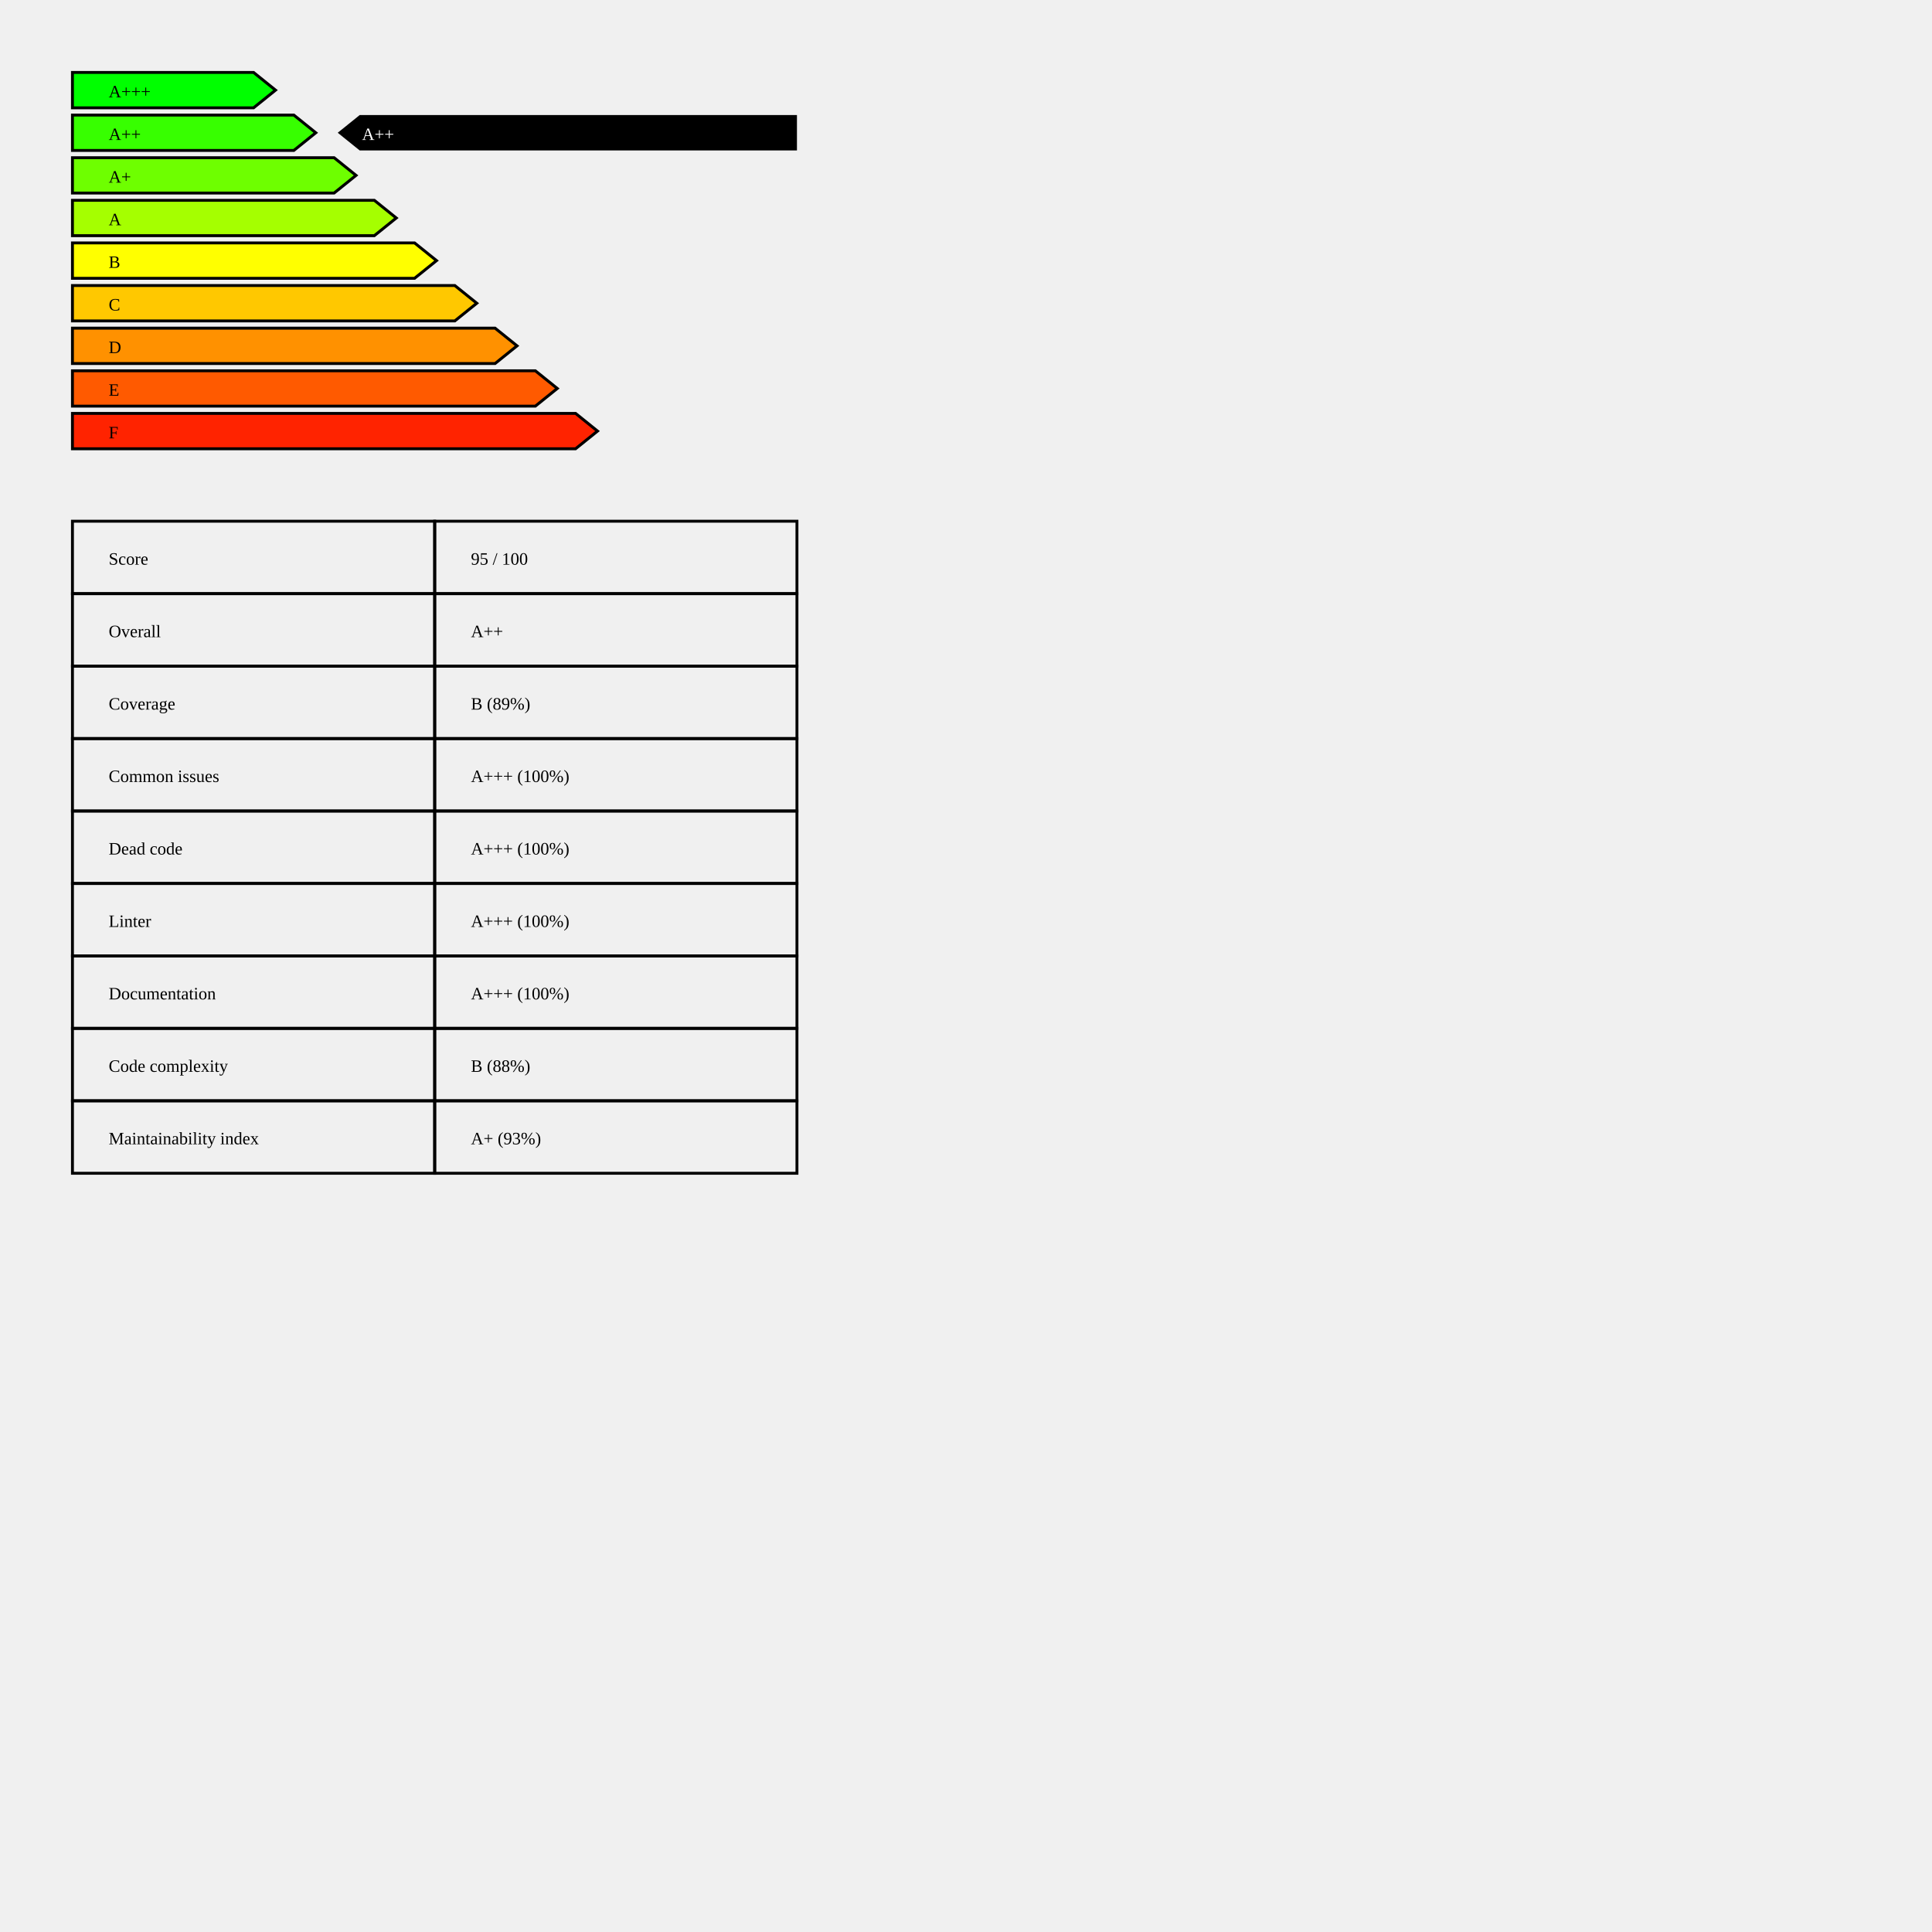
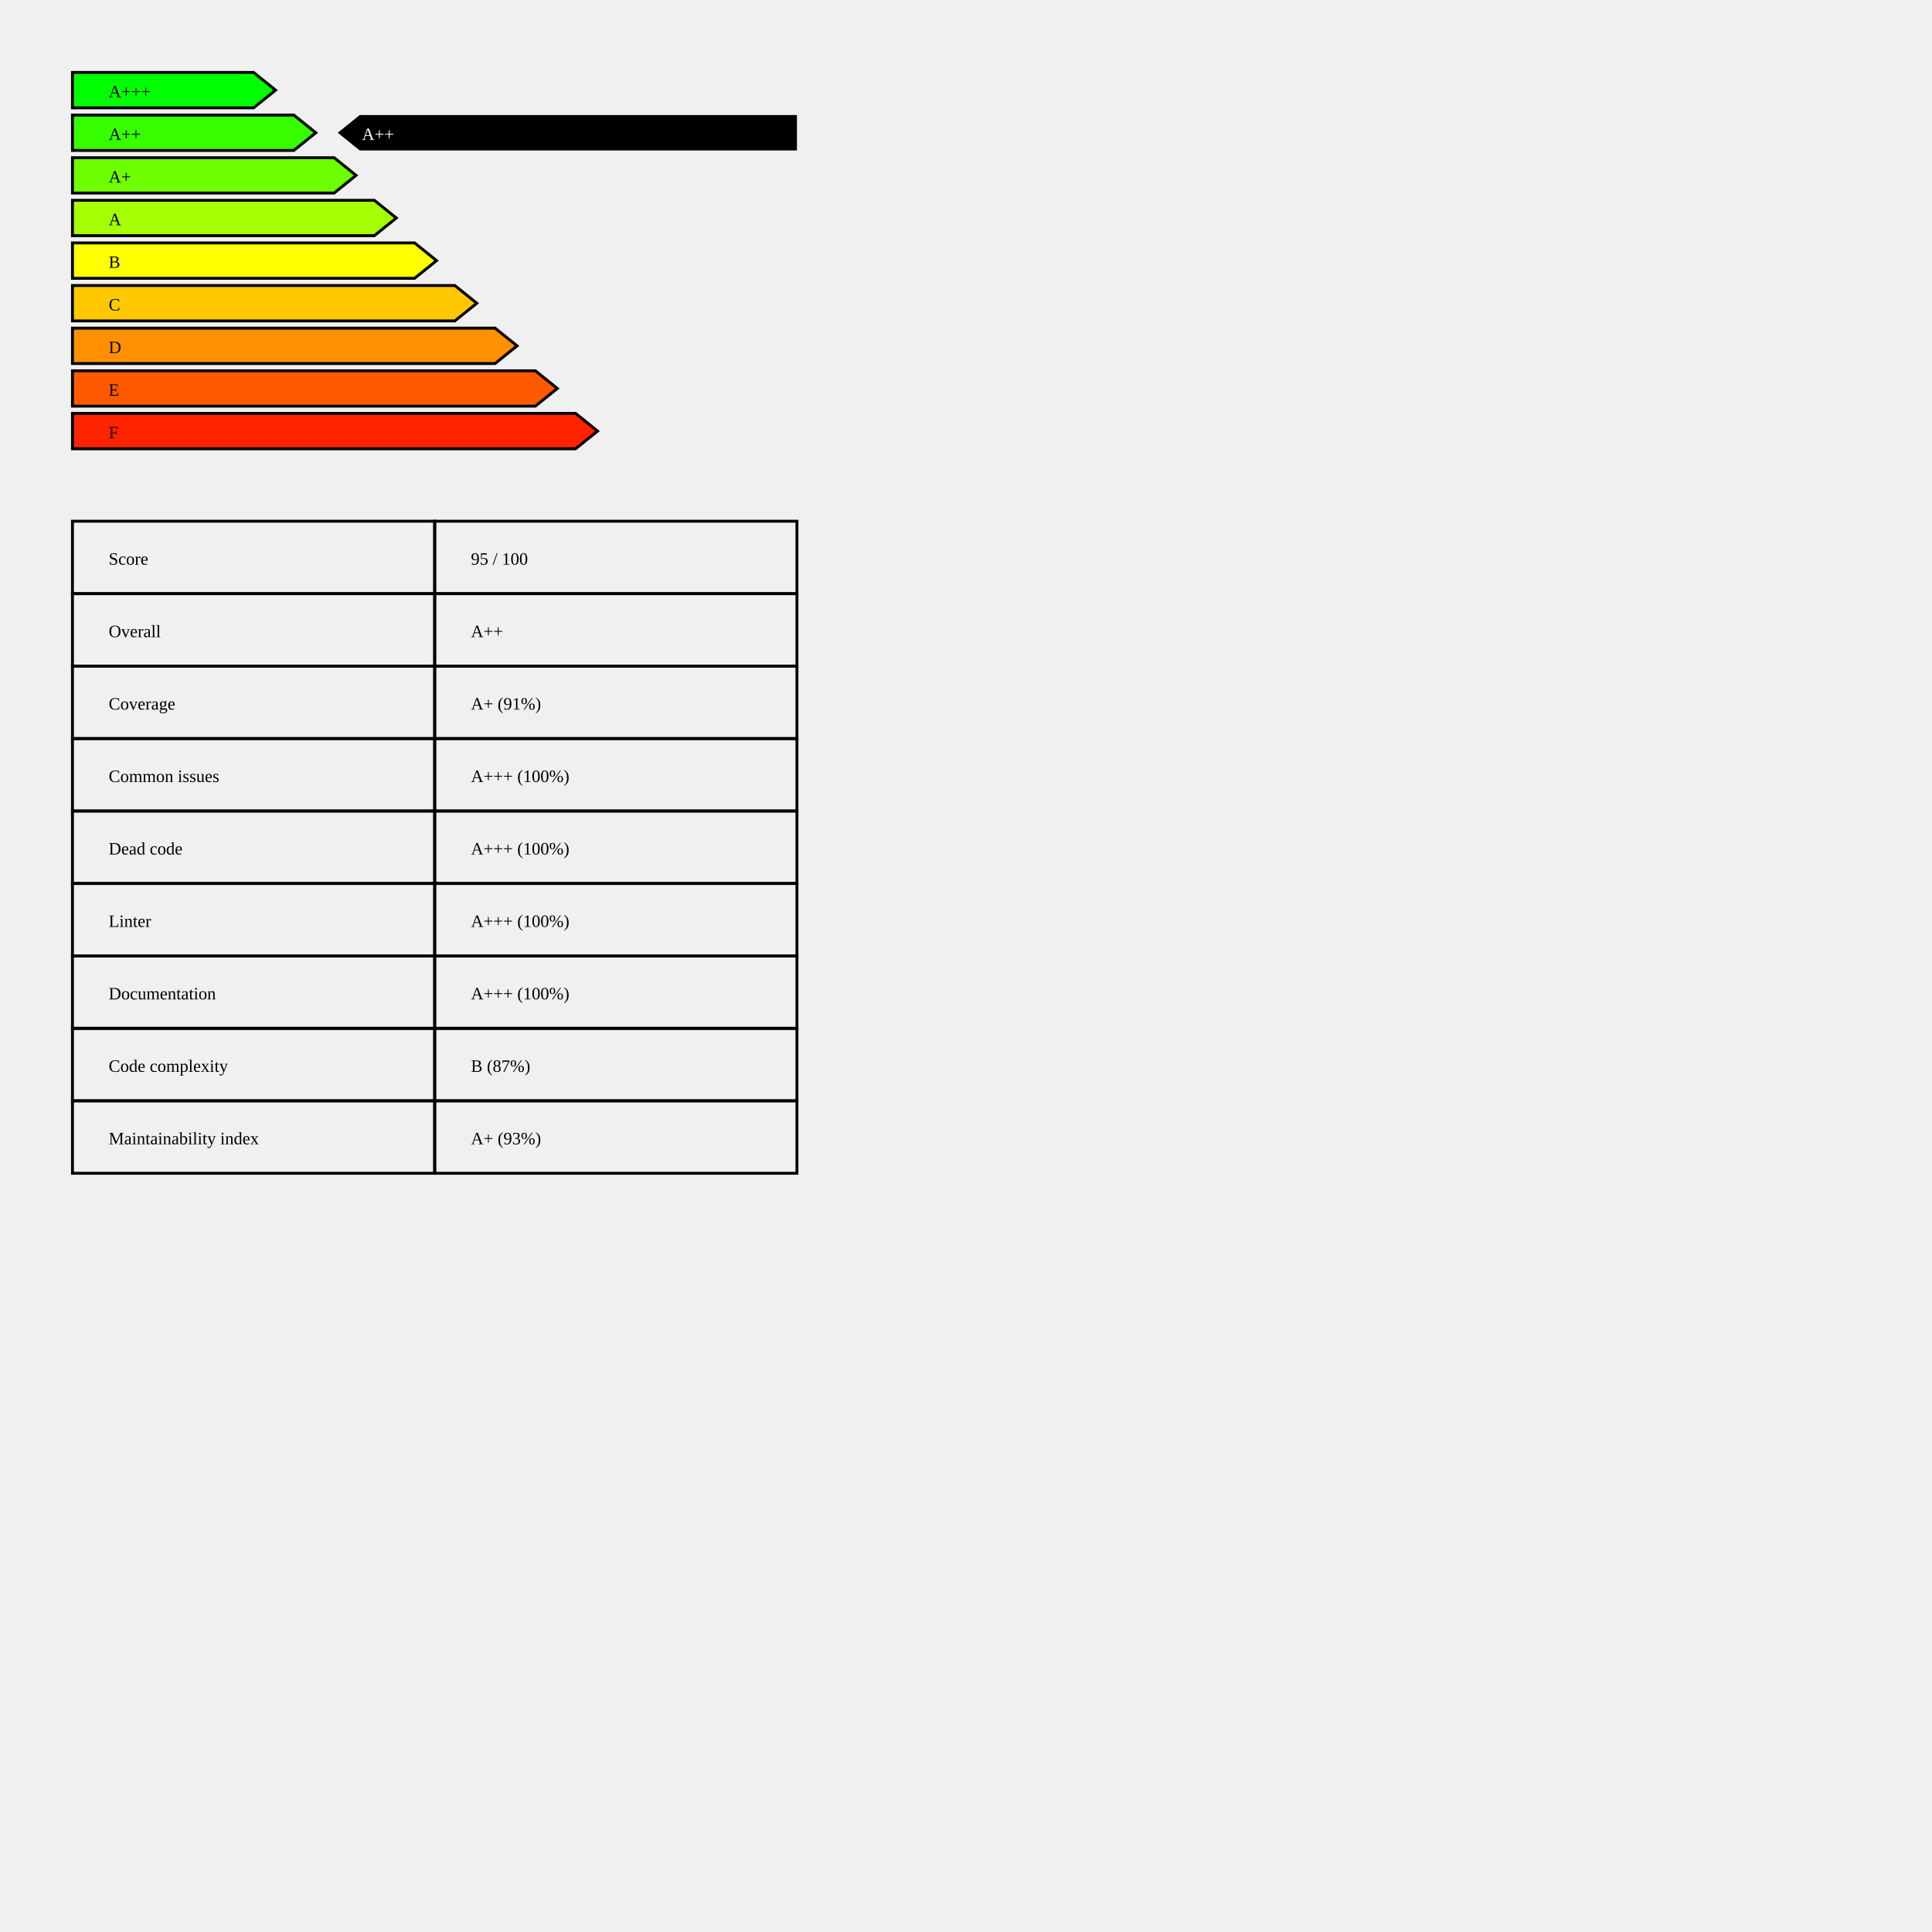
<svg xmlns="http://www.w3.org/2000/svg" baseProfile="full" height="1000pt" version="1.1" width="1000pt">
  <defs />
  <polygon points="50,50.0 175.0,50.0 190.152,62.206 175.0,74.412 50,74.412 50,50.0" style="fill:rgb(0 255 0);stroke:black;stroke-width:2;" />
  <text x="75.0" y="67.206">A+++</text>
  <polygon points="50,79.412 202.778,79.412 217.929,91.618 202.778,103.824 50,103.824 50,79.412" style="fill:rgb(55 255 0);stroke:black;stroke-width:2;" />
  <text x="75.0" y="96.618">A++</text>
  <polygon points="50,108.824 230.556,108.824 245.707,121.029 230.556,133.235 50,133.235 50,108.824" style="fill:rgb(110 255 0);stroke:black;stroke-width:2;" />
  <text x="75.0" y="126.029">A+</text>
  <polygon points="50,138.235 258.333,138.235 273.485,150.441 258.333,162.647 50,162.647 50,138.235" style="fill:rgb(165 255 0);stroke:black;stroke-width:2;" />
  <text x="75.0" y="155.441">A</text>
  <polygon points="50,167.647 286.111,167.647 301.263,179.853 286.111,192.059 50,192.059 50,167.647" style="fill:rgb(255 255 0);stroke:black;stroke-width:2;" />
  <text x="75.0" y="184.853">B</text>
  <polygon points="50,197.059 313.889,197.059 329.04,209.265 313.889,221.471 50,221.471 50,197.059" style="fill:rgb(255 200 0);stroke:black;stroke-width:2;" />
  <text x="75.0" y="214.265">C</text>
  <polygon points="50,226.471 341.667,226.471 356.818,238.676 341.667,250.882 50,250.882 50,226.471" style="fill:rgb(255 145 0);stroke:black;stroke-width:2;" />
  <text x="75.0" y="243.676">D</text>
  <polygon points="50,255.882 369.444,255.882 384.596,268.088 369.444,280.294 50,280.294 50,255.882" style="fill:rgb(255 90 0);stroke:black;stroke-width:2;" />
  <text x="75.0" y="273.088">E</text>
  <polygon points="50,285.294 397.222,285.294 412.374,297.5 397.222,309.706 50,309.706 50,285.294" style="fill:rgb(255 35 0);stroke:black;stroke-width:2;" />
  <text x="75.0" y="302.5">F</text>
  <polygon points="248.232,79.412 233.081,91.618 248.232,103.824 550,103.824 550,79.412" style="fill:black;" />
  <text fill="white" x="249.798" y="96.618">A++</text>
  <text x="75.0" y="389.706">Score</text>
  <text x="325.0" y="389.706">95 / 100</text>
  <polygon points="50,359.706 300,359.706 300,409.706 50,409.706 50,359.706" style="fill:none; stroke:black;stroke-width:2;" />
  <polygon points="300,359.706 550,359.706 550,409.706 300,409.706 300,359.706" style="fill:none; stroke:black;stroke-width:2;" />
  <text x="75.0" y="439.706">Overall</text>
  <text x="325.0" y="439.706">A++</text>
  <polygon points="50,409.706 300,409.706 300,459.706 50,459.706 50,409.706" style="fill:none; stroke:black;stroke-width:2;" />
  <polygon points="300,409.706 550,409.706 550,459.706 300,459.706 300,409.706" style="fill:none; stroke:black;stroke-width:2;" />
  <text x="75.0" y="489.706">Coverage</text>
-   <text x="325.0" y="489.706">B  (89%)</text>
+   <text x="325.0" y="489.706">A+  (91%)</text>
  <polygon points="50,459.706 300,459.706 300,509.706 50,509.706 50,459.706" style="fill:none; stroke:black;stroke-width:2;" />
  <polygon points="300,459.706 550,459.706 550,509.706 300,509.706 300,459.706" style="fill:none; stroke:black;stroke-width:2;" />
  <text x="75.0" y="539.706">Common issues</text>
  <text x="325.0" y="539.706">A+++  (100%)</text>
  <polygon points="50,509.706 300,509.706 300,559.706 50,559.706 50,509.706" style="fill:none; stroke:black;stroke-width:2;" />
  <polygon points="300,509.706 550,509.706 550,559.706 300,559.706 300,509.706" style="fill:none; stroke:black;stroke-width:2;" />
  <text x="75.0" y="589.706">Dead code</text>
  <text x="325.0" y="589.706">A+++  (100%)</text>
  <polygon points="50,559.706 300,559.706 300,609.706 50,609.706 50,559.706" style="fill:none; stroke:black;stroke-width:2;" />
  <polygon points="300,559.706 550,559.706 550,609.706 300,609.706 300,559.706" style="fill:none; stroke:black;stroke-width:2;" />
  <text x="75.0" y="639.706">Linter</text>
  <text x="325.0" y="639.706">A+++  (100%)</text>
  <polygon points="50,609.706 300,609.706 300,659.706 50,659.706 50,609.706" style="fill:none; stroke:black;stroke-width:2;" />
  <polygon points="300,609.706 550,609.706 550,659.706 300,659.706 300,609.706" style="fill:none; stroke:black;stroke-width:2;" />
  <text x="75.0" y="689.706">Documentation</text>
  <text x="325.0" y="689.706">A+++  (100%)</text>
  <polygon points="50,659.706 300,659.706 300,709.706 50,709.706 50,659.706" style="fill:none; stroke:black;stroke-width:2;" />
  <polygon points="300,659.706 550,659.706 550,709.706 300,709.706 300,659.706" style="fill:none; stroke:black;stroke-width:2;" />
  <text x="75.0" y="739.706">Code complexity</text>
-   <text x="325.0" y="739.706">B  (88%)</text>
+   <text x="325.0" y="739.706">B  (87%)</text>
  <polygon points="50,709.706 300,709.706 300,759.706 50,759.706 50,709.706" style="fill:none; stroke:black;stroke-width:2;" />
  <polygon points="300,709.706 550,709.706 550,759.706 300,759.706 300,709.706" style="fill:none; stroke:black;stroke-width:2;" />
  <text x="75.0" y="789.706">Maintainability index</text>
  <text x="325.0" y="789.706">A+  (93%)</text>
  <polygon points="50,759.706 300,759.706 300,809.706 50,809.706 50,759.706" style="fill:none; stroke:black;stroke-width:2;" />
  <polygon points="300,759.706 550,759.706 550,809.706 300,809.706 300,759.706" style="fill:none; stroke:black;stroke-width:2;" />
</svg>
